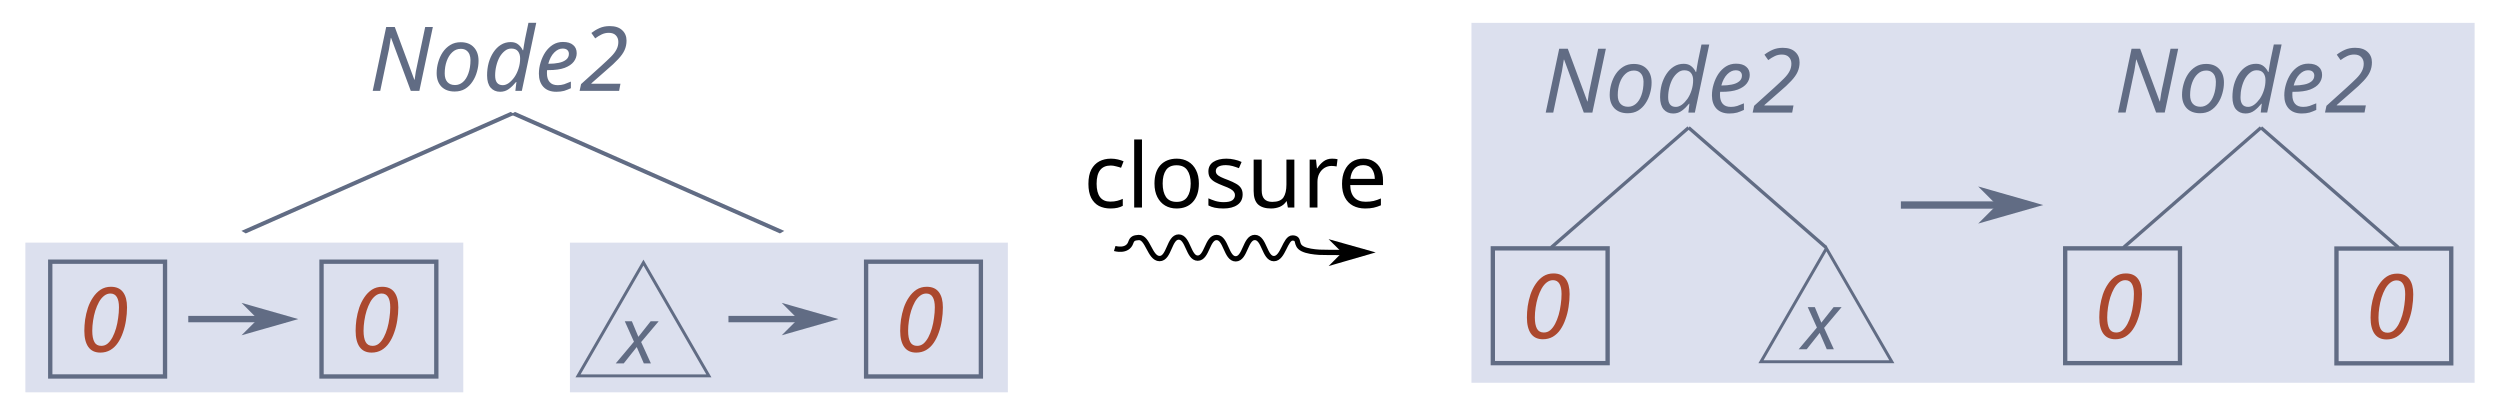
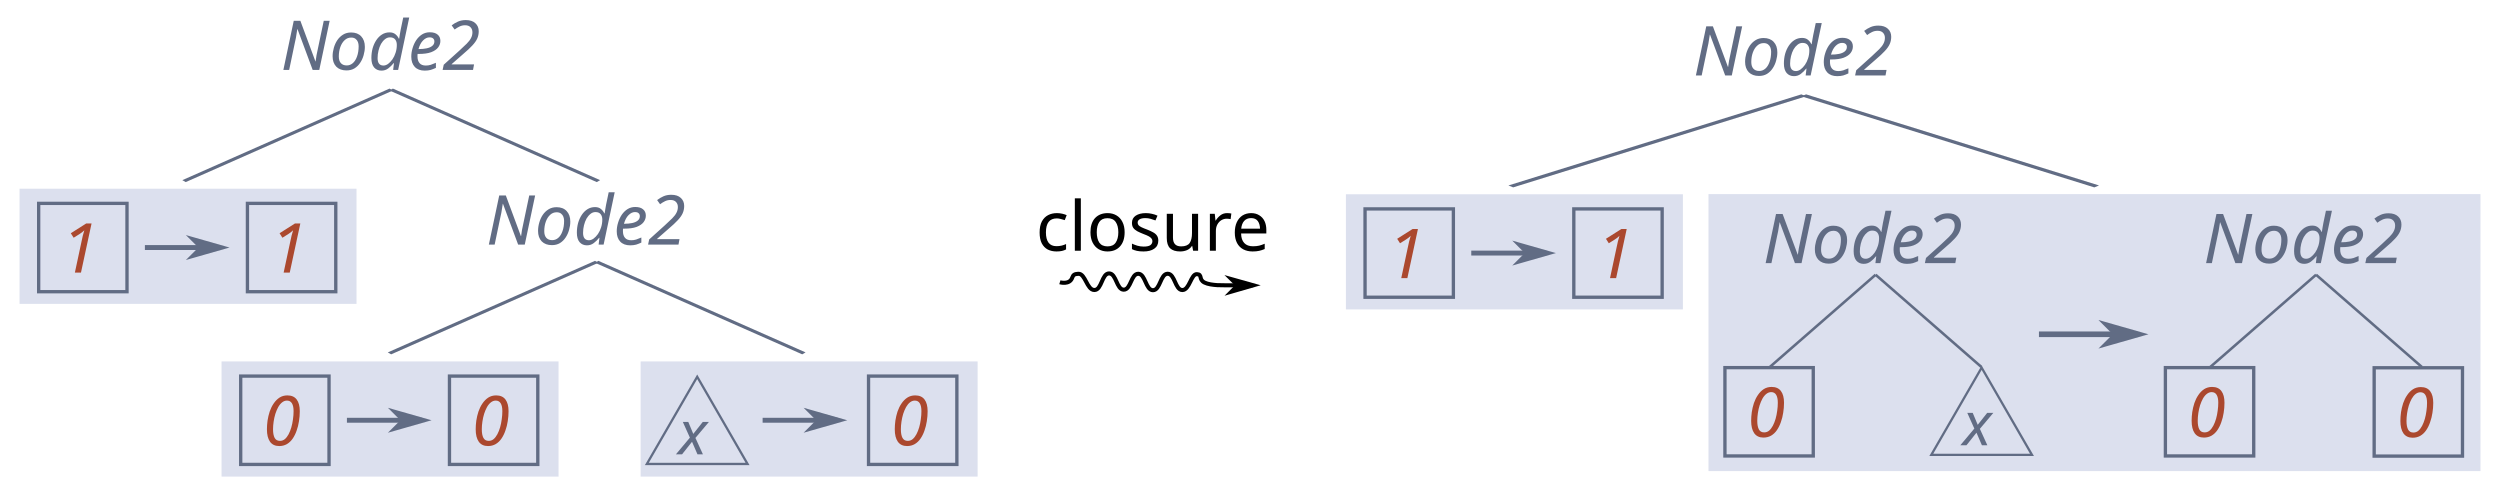
- <svg xmlns="http://www.w3.org/2000/svg" width="295.519mm" height="49.373mm" viewBox="0 0 295.519 49.373" version="1.1" id="svg8">
+ <svg xmlns="http://www.w3.org/2000/svg" width="384.015mm" height="76.209mm" viewBox="0 0 384.015 76.209" version="1.1" id="svg8">
  <defs id="defs2">
    <marker orient="auto" refY="0" refX="0" id="marker3696" style="overflow:visible">
      <path id="path3694" d="M 0,0 5,-5 -12.5,0 5,5 Z" style="fill:#000000;fill-opacity:1;fill-rule:evenodd;stroke:#000000;stroke-width:1pt;stroke-opacity:1" transform="matrix(-0.4,0,0,-0.4,-4,0)" />
    </marker>
    <marker style="overflow:visible" id="marker3440" refX="0" refY="0" orient="auto">
      <path transform="matrix(-0.4,0,0,-0.4,-4,0)" style="fill:#000000;fill-opacity:1;fill-rule:evenodd;stroke:#000000;stroke-width:1pt;stroke-opacity:1" d="M 0,0 5,-5 -12.5,0 5,5 Z" id="path3438" />
    </marker>
    <marker style="overflow:visible" id="marker1945" refX="0" refY="0" orient="auto">
      <path transform="matrix(-0.4,0,0,-0.4,-4,0)" style="fill:#000000;fill-opacity:1;fill-rule:evenodd;stroke:#000000;stroke-width:1pt;stroke-opacity:1" d="M 0,0 5,-5 -12.5,0 5,5 Z" id="path1943" />
    </marker>
    <marker orient="auto" refY="0" refX="0" id="Arrow2Lstart" style="overflow:visible">
      <path id="path951" style="fill:#616c84;fill-opacity:1;fill-rule:evenodd;stroke:#616c84;stroke-width:0.625;stroke-linejoin:round;stroke-opacity:1" d="M 8.719,4.034 -2.207,0.016 8.719,-4.002 c -1.745,2.372 -1.735,5.617 -6e-7,8.035 z" transform="matrix(1.1,0,0,1.1,1.1,0)" />
    </marker>
    <marker style="overflow:visible" id="Arrow1Mend-7" refX="0" refY="0" orient="auto">
      <path transform="matrix(-0.4,0,0,-0.4,-4,0)" style="fill:#616c84;fill-opacity:1;fill-rule:evenodd;stroke:#616c84;stroke-width:1pt;stroke-opacity:1" d="M 0,0 5,-5 -12.5,0 5,5 Z" id="path942-5" />
    </marker>
    <marker style="overflow:visible" id="Arrow2Lstart-3" refX="0" refY="0" orient="auto">
      <path transform="matrix(1.1,0,0,1.1,1.1,0)" d="M 8.719,4.034 -2.207,0.016 8.719,-4.002 c -1.745,2.372 -1.735,5.617 -6e-7,8.035 z" style="fill:#616c84;fill-opacity:1;fill-rule:evenodd;stroke:#616c84;stroke-width:0.625;stroke-linejoin:round;stroke-opacity:1" id="path951-5" />
    </marker>
    <marker orient="auto" refY="0" refX="0" id="marker1945-5" style="overflow:visible">
      <path id="path1943-0" d="M 0,0 5,-5 -12.5,0 5,5 Z" style="fill:#616c84;fill-opacity:1;fill-rule:evenodd;stroke:#616c84;stroke-width:1pt;stroke-opacity:1" transform="matrix(-0.4,0,0,-0.4,-4,0)" />
    </marker>
    <marker style="overflow:visible" id="Arrow1Mend-3" refX="0" refY="0" orient="auto">
      <path transform="matrix(-0.4,0,0,-0.4,-4,0)" style="fill:#616c84;fill-opacity:1;fill-rule:evenodd;stroke:#616c84;stroke-width:1pt;stroke-opacity:1" d="M 0,0 5,-5 -12.5,0 5,5 Z" id="path942-6" />
    </marker>
    <marker style="overflow:visible" id="Arrow2Lstart-1" refX="0" refY="0" orient="auto">
      <path transform="matrix(1.1,0,0,1.1,1.1,0)" d="M 8.719,4.034 -2.207,0.016 8.719,-4.002 c -1.745,2.372 -1.735,5.617 -6e-7,8.035 z" style="fill:#616c84;fill-opacity:1;fill-rule:evenodd;stroke:#616c84;stroke-width:0.625;stroke-linejoin:round;stroke-opacity:1" id="path951-0" />
    </marker>
  </defs>
-   <g id="layer1" transform="translate(145.9892,-216.1446)">
+   <g id="layer1" transform="translate(177.0222,-189.3083)">
    <g id="g852" transform="translate(-109.3132,16.83798)">
      <rect y="9.161" x="44.22" height="17.967" width="99.738" id="rect834" style="fill:#002184;fill-opacity:1;stroke:none;stroke-width:0.235;stroke-miterlimit:4;stroke-dasharray:0.235, 0.235;stroke-dashoffset:0;stroke-opacity:1" />
      <rect style="fill:#ab482e;fill-opacity:1;stroke:none;stroke-width:0.241;stroke-miterlimit:4;stroke-dasharray:0.241, 0.241;stroke-dashoffset:0;stroke-opacity:1" id="rect845" width="105.077" height="17.961" x="43.845" y="36.574" />
      <rect y="63.411" x="42.711" height="17.961" width="105.077" id="rect847" style="fill:#616c84;fill-opacity:1;stroke:none;stroke-width:0.241;stroke-miterlimit:4;stroke-dasharray:0.241, 0.241;stroke-dashoffset:0;stroke-opacity:1" />
    </g>
    <text id="text860" y="135.302" x="-59.334" style="font-style:italic;font-variant:normal;font-weight:normal;font-stretch:normal;font-size:10.583px;line-height:1.25;font-family:sans-serif;-inkscape-font-specification:'sans-serif Italic';letter-spacing:0px;word-spacing:0px;fill:#616c84;fill-opacity:1;stroke:none;stroke-width:0.265" xml:space="preserve">
      <tspan style="font-style:italic;font-variant:normal;font-weight:normal;font-stretch:normal;font-family:sans-serif;-inkscape-font-specification:'sans-serif Italic';fill:#616c84;fill-opacity:1;stroke-width:0.265" y="135.302" x="-59.334" id="tspan858">Node3</tspan>
    </text>
    <g id="g871" transform="translate(-121.3404,21.9161)">
      <rect y="122.371" x="61.904" height="13.568" width="13.568" id="rect862" style="fill:none;fill-opacity:1;stroke:#616c84;stroke-width:0.513;stroke-miterlimit:4;stroke-dasharray:none;stroke-dashoffset:0;stroke-opacity:1" />
      <text id="text866" y="133.007" x="65.324" style="font-style:italic;font-variant:normal;font-weight:normal;font-stretch:normal;font-size:10.583px;line-height:1.25;font-family:sans-serif;-inkscape-font-specification:'sans-serif Italic';letter-spacing:0px;word-spacing:0px;fill:#ab482e;fill-opacity:1;stroke:none;stroke-width:0.265" xml:space="preserve">
        <tspan style="font-style:italic;font-variant:normal;font-weight:normal;font-stretch:normal;font-family:sans-serif;-inkscape-font-specification:'sans-serif Italic';fill:#ab482e;fill-opacity:1;stroke-width:0.265" y="133.007" x="65.324" id="tspan864">0</tspan>
      </text>
    </g>
    <g transform="translate(-102.3642,21.9161)" id="g879">
      <rect style="fill:none;fill-opacity:1;stroke:#616c84;stroke-width:0.513;stroke-miterlimit:4;stroke-dasharray:none;stroke-dashoffset:0;stroke-opacity:1" id="rect873" width="13.568" height="13.568" x="61.904" y="122.371" />
      <text xml:space="preserve" style="font-style:italic;font-variant:normal;font-weight:normal;font-stretch:normal;font-size:10.583px;line-height:1.25;font-family:sans-serif;-inkscape-font-specification:'sans-serif Italic';letter-spacing:0px;word-spacing:0px;fill:#ab482e;fill-opacity:1;stroke:none;stroke-width:0.265" x="65.324" y="133.007" id="text877">
        <tspan id="tspan875" x="65.324" y="133.007" style="font-style:italic;font-variant:normal;font-weight:normal;font-stretch:normal;font-family:sans-serif;-inkscape-font-specification:'sans-serif Italic';fill:#ab482e;fill-opacity:1;stroke-width:0.265">1</tspan>
      </text>
    </g>
    <g id="g887" transform="translate(-62.33672,21.9161)">
      <rect y="122.371" x="61.904" height="13.568" width="13.568" id="rect881" style="fill:none;fill-opacity:1;stroke:#616c84;stroke-width:0.513;stroke-miterlimit:4;stroke-dasharray:none;stroke-dashoffset:0;stroke-opacity:1" />
      <text id="text885" y="133.007" x="65.324" style="font-style:italic;font-variant:normal;font-weight:normal;font-stretch:normal;font-size:10.583px;line-height:1.25;font-family:sans-serif;-inkscape-font-specification:'sans-serif Italic';letter-spacing:0px;word-spacing:0px;fill:#ab482e;fill-opacity:1;stroke:none;stroke-width:0.265" xml:space="preserve">
        <tspan style="font-style:italic;font-variant:normal;font-weight:normal;font-stretch:normal;font-family:sans-serif;-inkscape-font-specification:'sans-serif Italic';fill:#ab482e;fill-opacity:1;stroke-width:0.265" y="133.007" x="65.324" id="tspan883">3</tspan>
      </text>
    </g>
    <g transform="translate(-82.31902,21.9161)" id="g895">
      <rect style="fill:none;fill-opacity:1;stroke:#616c84;stroke-width:0.513;stroke-miterlimit:4;stroke-dasharray:none;stroke-dashoffset:0;stroke-opacity:1" id="rect889" width="13.568" height="13.568" x="61.904" y="122.371" />
      <text xml:space="preserve" style="font-style:italic;font-variant:normal;font-weight:normal;font-stretch:normal;font-size:10.583px;line-height:1.25;font-family:sans-serif;-inkscape-font-specification:'sans-serif Italic';letter-spacing:0px;word-spacing:0px;fill:#ab482e;fill-opacity:1;stroke:none;stroke-width:0.265" x="65.324" y="133.007" id="text893">
        <tspan id="tspan891" x="65.324" y="133.007" style="font-style:italic;font-variant:normal;font-weight:normal;font-stretch:normal;font-family:sans-serif;-inkscape-font-specification:'sans-serif Italic';fill:#ab482e;fill-opacity:1;stroke-width:0.265">2</tspan>
      </text>
    </g>
    <rect y="104.309" x="-7.897" height="17.967" width="99.738" id="rect897" style="fill:#002184;fill-opacity:0.217;stroke:none;stroke-width:0.235;stroke-miterlimit:4;stroke-dasharray:0.235, 0.235;stroke-dashoffset:0;stroke-opacity:1" />
  </g>
-   <g id="layer2" transform="translate(171.4593,0.07893969)">
-     <g id="g3088" transform="translate(4.0372213e-6,-0.5630177)">
-       <rect y="219.408" x="27.949" height="42.547" width="118.581" id="rect1736-2" style="fill:#002184;fill-opacity:0.138;stroke:none;stroke-width:0.394;stroke-miterlimit:4;stroke-dasharray:0.394, 0.394;stroke-dashoffset:0;stroke-opacity:1" transform="translate(-25.47003,-216.2235)" />
-       <path id="path931-8" d="M 78.709,240.943 H 93.828" style="fill:none;stroke:#616c84;stroke-width:0.865;stroke-linecap:butt;stroke-linejoin:miter;stroke-miterlimit:4;stroke-dasharray:none;stroke-opacity:1;marker-end:url(#Arrow1Mend-7)" transform="translate(-25.47003,-216.2235)" />
-       <g id="g2576">
-         <text transform="translate(-25.47003,-216.2235)" xml:space="preserve" style="font-style:italic;font-variant:normal;font-weight:normal;font-stretch:normal;font-size:10.583px;line-height:1.25;font-family:sans-serif;-inkscape-font-specification:'sans-serif Italic';letter-spacing:0px;word-spacing:0px;fill:#616c84;fill-opacity:1;stroke:none;stroke-width:0.265" x="36.304" y="230.016" id="text856-9">
-           <tspan id="tspan854-7" x="36.304" y="230.016" style="font-style:italic;font-variant:normal;font-weight:normal;font-stretch:normal;font-family:sans-serif;-inkscape-font-specification:'sans-serif Italic';fill:#616c84;fill-opacity:1;stroke-width:0.265">Node2</tspan>
-         </text>
-         <g id="g2560">
-           <g transform="matrix(0.8781496,0,0,0.8781496,-13.95229,-198.7275)" id="g1937">
-             <path style="fill:none;fill-opacity:0.138;stroke:#616c84;stroke-width:0.4;stroke-miterlimit:4;stroke-dasharray:none;stroke-dashoffset:0;stroke-opacity:1" id="path1928" d="m 75.296,275.547 -8.807,0 -8.807,0 4.404,-7.627 4.404,-7.627 4.404,7.627 z" />
-             <text xml:space="preserve" style="font-style:italic;font-variant:normal;font-weight:normal;font-stretch:normal;font-size:10.583px;line-height:1.25;font-family:sans-serif;-inkscape-font-specification:'sans-serif Italic';letter-spacing:0px;word-spacing:0px;fill:#616c84;fill-opacity:1;stroke:none;stroke-width:0.265" x="63.148" y="273.87" id="text1932">
-               <tspan id="tspan1930" x="63.148" y="273.87" style="font-style:italic;font-variant:normal;font-weight:normal;font-stretch:normal;font-family:sans-serif;-inkscape-font-specification:'sans-serif Italic';fill:#616c84;fill-opacity:1;stroke-width:0.265">x</tspan>
-             </text>
-           </g>
-           <g id="g1247-3" transform="translate(-56.89984,-92.53023)">
-             <rect y="122.371" x="61.904" height="13.568" width="13.568" id="rect1241-6" style="fill:none;fill-opacity:1;stroke:#616c84;stroke-width:0.513;stroke-miterlimit:4;stroke-dasharray:none;stroke-dashoffset:0;stroke-opacity:1" />
-             <text id="text1245-1" y="133.007" x="65.324" style="font-style:italic;font-variant:normal;font-weight:normal;font-stretch:normal;font-size:10.583px;line-height:1.25;font-family:sans-serif;-inkscape-font-specification:'sans-serif Italic';letter-spacing:0px;word-spacing:0px;fill:#ab482e;fill-opacity:1;stroke:none;stroke-width:0.265" xml:space="preserve">
-               <tspan style="font-style:italic;font-variant:normal;font-weight:normal;font-stretch:normal;font-family:sans-serif;-inkscape-font-specification:'sans-serif Italic';fill:#ab482e;fill-opacity:1;stroke-width:0.265" y="133.007" x="65.324" id="tspan1243-2">0</tspan>
-             </text>
-           </g>
-           <g id="g2547">
-             <path transform="translate(-25.47003,-216.2235)" style="fill:none;stroke:#616c84;stroke-width:0.4;stroke-linecap:butt;stroke-linejoin:miter;stroke-miterlimit:4;stroke-dasharray:none;stroke-opacity:1" d="M 53.618,231.797 37.365,245.971" id="path1273-4" />
-             <path transform="translate(-25.47003,-216.2235)" id="path1275-7" d="m 53.618,231.797 16.253,14.174" style="fill:none;stroke:#616c84;stroke-width:0.4;stroke-linecap:butt;stroke-linejoin:miter;stroke-miterlimit:4;stroke-dasharray:none;stroke-opacity:1" />
-           </g>
-         </g>
-       </g>
-       <g transform="translate(19.07607,-163.1201)" id="g1336">
-         <text id="text1312" y="176.912" x="59.415" style="font-style:italic;font-variant:normal;font-weight:normal;font-stretch:normal;font-size:10.583px;line-height:1.25;font-family:sans-serif;-inkscape-font-specification:'sans-serif Italic';letter-spacing:0px;word-spacing:0px;fill:#616c84;fill-opacity:1;stroke:none;stroke-width:0.265" xml:space="preserve">
-           <tspan style="font-style:italic;font-variant:normal;font-weight:normal;font-stretch:normal;font-family:sans-serif;-inkscape-font-specification:'sans-serif Italic';fill:#616c84;fill-opacity:1;stroke-width:0.265" y="176.912" x="59.415" id="tspan1310">Node2</tspan>
-         </text>
-         <g id="g1334">
-           <g transform="translate(-8.318176,70.58984)" id="g1320">
-             <rect style="fill:none;fill-opacity:1;stroke:#616c84;stroke-width:0.513;stroke-miterlimit:4;stroke-dasharray:none;stroke-dashoffset:0;stroke-opacity:1" id="rect1314" width="13.568" height="13.568" x="61.904" y="122.371" />
-             <text xml:space="preserve" style="font-style:italic;font-variant:normal;font-weight:normal;font-stretch:normal;font-size:10.583px;line-height:1.25;font-family:sans-serif;-inkscape-font-specification:'sans-serif Italic';letter-spacing:0px;word-spacing:0px;fill:#ab482e;fill-opacity:1;stroke:none;stroke-width:0.265" x="65.324" y="133.007" id="text1318">
-               <tspan id="tspan1316" x="65.324" y="133.007" style="font-style:italic;font-variant:normal;font-weight:normal;font-stretch:normal;font-family:sans-serif;-inkscape-font-specification:'sans-serif Italic';fill:#ab482e;fill-opacity:1;stroke-width:0.265">0</tspan>
-             </text>
-           </g>
-           <g id="g1328" transform="translate(23.74956,70.61276)">
-             <rect y="122.371" x="61.904" height="13.568" width="13.568" id="rect1322" style="fill:none;fill-opacity:1;stroke:#616c84;stroke-width:0.513;stroke-miterlimit:4;stroke-dasharray:none;stroke-dashoffset:0;stroke-opacity:1" />
-             <text id="text1326" y="133.007" x="65.324" style="font-style:italic;font-variant:normal;font-weight:normal;font-stretch:normal;font-size:10.583px;line-height:1.25;font-family:sans-serif;-inkscape-font-specification:'sans-serif Italic';letter-spacing:0px;word-spacing:0px;fill:#ab482e;fill-opacity:1;stroke:none;stroke-width:0.265" xml:space="preserve">
-               <tspan style="font-style:italic;font-variant:normal;font-weight:normal;font-stretch:normal;font-family:sans-serif;-inkscape-font-specification:'sans-serif Italic';fill:#ab482e;fill-opacity:1;stroke-width:0.265" y="133.007" x="65.324" id="tspan1324">0</tspan>
-             </text>
-           </g>
-           <path style="fill:none;stroke:#616c84;stroke-width:0.4;stroke-linecap:butt;stroke-linejoin:miter;stroke-miterlimit:4;stroke-dasharray:none;stroke-opacity:1" d="M 76.729,178.693 60.476,192.868" id="path1330" />
-           <path id="path1332" d="m 76.729,178.693 16.253,14.174" style="fill:none;stroke:#616c84;stroke-width:0.4;stroke-linecap:butt;stroke-linejoin:miter;stroke-miterlimit:4;stroke-dasharray:none;stroke-opacity:1" />
-         </g>
-       </g>
-     </g>
-     <g id="g3012" transform="translate(-251.0549,-78.40135)">
-       <g transform="translate(31.94939,-81.55066)" id="g1867">
-         <rect style="fill:#002184;fill-opacity:0.138;stroke:none;stroke-width:0.168;stroke-miterlimit:4;stroke-dasharray:0.168, 0.168;stroke-dashoffset:0;stroke-opacity:1" id="rect1736-7" width="51.764" height="17.691" x="50.646" y="188.555" />
-         <g id="g1854">
-           <path id="path931-86" d="M 69.902,197.591 H 81.418" style="fill:none;stroke:#616c84;stroke-width:0.755;stroke-linecap:butt;stroke-linejoin:miter;stroke-miterlimit:4;stroke-dasharray:none;stroke-opacity:1;marker-end:url(#Arrow1Mend-3)" />
-           <g id="g1247-8" transform="translate(-8.318176,68.43616)">
-             <rect y="122.371" x="61.904" height="13.568" width="13.568" id="rect1241-8" style="fill:none;fill-opacity:1;stroke:#616c84;stroke-width:0.513;stroke-miterlimit:4;stroke-dasharray:none;stroke-dashoffset:0;stroke-opacity:1" />
-             <text id="text1245-4" y="133.007" x="65.324" style="font-style:italic;font-variant:normal;font-weight:normal;font-stretch:normal;font-size:10.583px;line-height:1.25;font-family:sans-serif;-inkscape-font-specification:'sans-serif Italic';letter-spacing:0px;word-spacing:0px;fill:#ab482e;fill-opacity:1;stroke:none;stroke-width:0.265" xml:space="preserve">
-               <tspan style="font-style:italic;font-variant:normal;font-weight:normal;font-stretch:normal;font-family:sans-serif;-inkscape-font-specification:'sans-serif Italic';fill:#ab482e;fill-opacity:1;stroke-width:0.265" y="133.007" x="65.324" id="tspan1243-3">0</tspan>
-             </text>
-           </g>
-           <g transform="translate(23.74956,68.43616)" id="g1255-1">
-             <rect style="fill:none;fill-opacity:1;stroke:#616c84;stroke-width:0.513;stroke-miterlimit:4;stroke-dasharray:none;stroke-dashoffset:0;stroke-opacity:1" id="rect1249-4" width="13.568" height="13.568" x="61.904" y="122.371" />
-             <text xml:space="preserve" style="font-style:italic;font-variant:normal;font-weight:normal;font-stretch:normal;font-size:10.583px;line-height:1.25;font-family:sans-serif;-inkscape-font-specification:'sans-serif Italic';letter-spacing:0px;word-spacing:0px;fill:#ab482e;fill-opacity:1;stroke:none;stroke-width:0.265" x="65.324" y="133.007" id="text1253-9">
-               <tspan id="tspan1251-2" x="65.324" y="133.007" style="font-style:italic;font-variant:normal;font-weight:normal;font-stretch:normal;font-family:sans-serif;-inkscape-font-specification:'sans-serif Italic';fill:#ab482e;fill-opacity:1;stroke-width:0.265">0</tspan>
-             </text>
-           </g>
-         </g>
-       </g>
-       <text id="text856-0" y="89.063" x="123.229" style="font-style:italic;font-variant:normal;font-weight:normal;font-stretch:normal;font-size:10.583px;line-height:1.25;font-family:sans-serif;-inkscape-font-specification:'sans-serif Italic';letter-spacing:0px;word-spacing:0px;fill:#616c84;fill-opacity:1;stroke:none;stroke-width:0.265" xml:space="preserve">
-         <tspan style="font-style:italic;font-variant:normal;font-weight:normal;font-stretch:normal;font-family:sans-serif;-inkscape-font-specification:'sans-serif Italic';fill:#616c84;fill-opacity:1;stroke-width:0.265" y="89.063" x="123.229" id="tspan854-6">Node2</tspan>
-       </text>
-       <g transform="matrix(1.958347,0,0,0.9923882,-10.04461,-83.90499)" id="g966">
-         <path style="fill:none;stroke:#616c84;stroke-width:0.4;stroke-linecap:butt;stroke-linejoin:miter;stroke-miterlimit:4;stroke-dasharray:none;stroke-opacity:1" d="M 76.729,176.952 60.476,191.126" id="path1273-8" />
-         <path id="path1275-9" d="m 76.729,176.952 16.253,14.174" style="fill:none;stroke:#616c84;stroke-width:0.4;stroke-linecap:butt;stroke-linejoin:miter;stroke-miterlimit:4;stroke-dasharray:none;stroke-opacity:1" />
-       </g>
-       <g transform="translate(38.32396,-139.5481)" id="g1999">
-         <rect y="246.553" x="108.644" height="17.691" width="51.764" id="rect1874-2" style="fill:#002184;fill-opacity:0.138;stroke:none;stroke-width:0.168;stroke-miterlimit:4;stroke-dasharray:0.168, 0.168;stroke-dashoffset:0;stroke-opacity:1" />
-         <g id="g1986">
-           <path style="fill:none;stroke:#616c84;stroke-width:0.755;stroke-linecap:butt;stroke-linejoin:miter;stroke-miterlimit:4;stroke-dasharray:none;stroke-opacity:1;marker-end:url(#marker1945-5)" d="m 127.381,255.588 h 11.516" id="path1876-6" />
-           <g id="g1892-6" transform="translate(81.74704,126.4337)">
-             <rect y="122.371" x="61.904" height="13.568" width="13.568" id="rect1886-4" style="fill:none;fill-opacity:1;stroke:#616c84;stroke-width:0.513;stroke-miterlimit:4;stroke-dasharray:none;stroke-dashoffset:0;stroke-opacity:1" />
-             <text id="text1890-9" y="133.007" x="65.324" style="font-style:italic;font-variant:normal;font-weight:normal;font-stretch:normal;font-size:10.583px;line-height:1.25;font-family:sans-serif;-inkscape-font-specification:'sans-serif Italic';letter-spacing:0px;word-spacing:0px;fill:#ab482e;fill-opacity:1;stroke:none;stroke-width:0.265" xml:space="preserve">
-               <tspan style="font-style:italic;font-variant:normal;font-weight:normal;font-stretch:normal;font-family:sans-serif;-inkscape-font-specification:'sans-serif Italic';fill:#ab482e;fill-opacity:1;stroke-width:0.265" y="133.007" x="65.324" id="tspan1888-5">0</tspan>
-             </text>
-           </g>
-           <g transform="matrix(0.8781496,0,0,0.8781496,58.94452,20.33089)" id="g1937-0">
-             <path style="fill:none;fill-opacity:0.138;stroke:#616c84;stroke-width:0.4;stroke-miterlimit:4;stroke-dasharray:none;stroke-dashoffset:0;stroke-opacity:1" id="path1928-4" d="m 75.296,275.547 -8.807,0 -8.807,0 4.404,-7.627 4.404,-7.627 4.404,7.627 z" />
-             <text xml:space="preserve" style="font-style:italic;font-variant:normal;font-weight:normal;font-stretch:normal;font-size:10.583px;line-height:1.25;font-family:sans-serif;-inkscape-font-specification:'sans-serif Italic';letter-spacing:0px;word-spacing:0px;fill:#616c84;fill-opacity:1;stroke:none;stroke-width:0.265" x="63.148" y="273.87" id="text1932-8">
-               <tspan id="tspan1930-7" x="63.148" y="273.87" style="font-style:italic;font-variant:normal;font-weight:normal;font-stretch:normal;font-family:sans-serif;-inkscape-font-specification:'sans-serif Italic';fill:#616c84;fill-opacity:1;stroke-width:0.265">x</tspan>
-             </text>
-           </g>
-         </g>
-       </g>
-     </g>
-     <g id="g5031" transform="translate(2.961377,2.905974)">
+   <g id="layer2" transform="translate(202.4923,26.91525)">
+     <g id="g5031" transform="translate(2.961377,-9.949161)">
      <path id="path3238" d="m -42.652,26.39 c 0,0 1.509,0.455 1.906,-0.722 0.149,-0.441 0.385,-0.546 0.93,-0.577 1.09,-0.061 1.3,2.48 2.46,2.49 1.16,0.01 1.132,-2.543 2.263,-2.547 1.131,-0.004 1.135,2.492 2.25,2.496 1.115,0.004 1.116,-2.448 2.235,-2.441 1.119,0.006 1.125,2.524 2.257,2.523 1.133,-2.62e-4 1.129,-2.525 2.258,-2.527 1.129,-0.002 1.135,2.496 2.251,2.501 1.116,0.005 1.325,-2.484 2.235,-2.44 0.91,0.044 0.21,0.809 1.19,1.297 0.49,0.244 1.277,0.348 1.941,0.39 0.664,0.042 5.439,0.024 5.439,0.024" style="fill:none;stroke:#000000;stroke-width:0.626;stroke-linecap:butt;stroke-linejoin:miter;stroke-miterlimit:4;stroke-dasharray:none;stroke-opacity:1;marker-end:url(#marker3696)" />
      <text id="text5026" y="21.552" x="-46.341" style="font-style:normal;font-weight:normal;font-size:10.583px;line-height:1.25;font-family:sans-serif;letter-spacing:0px;word-spacing:0px;fill:#000000;fill-opacity:1;stroke:none;stroke-width:0.265" xml:space="preserve">
        <tspan style="stroke-width:0.265" y="21.552" x="-46.341" id="tspan5024">closure</tspan>
      </text>
    </g>
+     <g id="g1317">
+       <g id="g1267">
+         <g id="g1867" transform="translate(-219.1055,-159.952)">
+           <rect y="188.555" x="50.646" height="17.691" width="51.764" id="rect1736-7" style="fill:#002184;fill-opacity:0.138;stroke:none;stroke-width:0.168;stroke-miterlimit:4;stroke-dasharray:0.168, 0.168;stroke-dashoffset:0;stroke-opacity:1" />
+           <g id="g1854">
+             <path style="fill:none;stroke:#616c84;stroke-width:0.755;stroke-linecap:butt;stroke-linejoin:miter;stroke-miterlimit:4;stroke-dasharray:none;stroke-opacity:1;marker-end:url(#Arrow1Mend-3)" d="M 69.902,197.591 H 81.418" id="path931-86" />
+             <g transform="translate(-8.318176,68.43616)" id="g1247-8">
+               <rect style="fill:none;fill-opacity:1;stroke:#616c84;stroke-width:0.513;stroke-miterlimit:4;stroke-dasharray:none;stroke-dashoffset:0;stroke-opacity:1" id="rect1241-8" width="13.568" height="13.568" x="61.904" y="122.371" />
+               <text xml:space="preserve" style="font-style:italic;font-variant:normal;font-weight:normal;font-stretch:normal;font-size:10.583px;line-height:1.25;font-family:sans-serif;-inkscape-font-specification:'sans-serif Italic';letter-spacing:0px;word-spacing:0px;fill:#ab482e;fill-opacity:1;stroke:none;stroke-width:0.265" x="65.324" y="133.007" id="text1245-4">
+                 <tspan id="tspan1243-3" x="65.324" y="133.007" style="font-style:italic;font-variant:normal;font-weight:normal;font-stretch:normal;font-family:sans-serif;-inkscape-font-specification:'sans-serif Italic';fill:#ab482e;fill-opacity:1;stroke-width:0.265">0</tspan>
+               </text>
+             </g>
+             <g id="g1255-1" transform="translate(23.74956,68.43616)">
+               <rect y="122.371" x="61.904" height="13.568" width="13.568" id="rect1249-4" style="fill:none;fill-opacity:1;stroke:#616c84;stroke-width:0.513;stroke-miterlimit:4;stroke-dasharray:none;stroke-dashoffset:0;stroke-opacity:1" />
+               <text id="text1253-9" y="133.007" x="65.324" style="font-style:italic;font-variant:normal;font-weight:normal;font-stretch:normal;font-size:10.583px;line-height:1.25;font-family:sans-serif;-inkscape-font-specification:'sans-serif Italic';letter-spacing:0px;word-spacing:0px;fill:#ab482e;fill-opacity:1;stroke:none;stroke-width:0.265" xml:space="preserve">
+                 <tspan style="font-style:italic;font-variant:normal;font-weight:normal;font-stretch:normal;font-family:sans-serif;-inkscape-font-specification:'sans-serif Italic';fill:#ab482e;fill-opacity:1;stroke-width:0.265" y="133.007" x="65.324" id="tspan1251-2">0</tspan>
+               </text>
+             </g>
+           </g>
+         </g>
+         <text xml:space="preserve" style="font-style:italic;font-variant:normal;font-weight:normal;font-stretch:normal;font-size:10.583px;line-height:1.25;font-family:sans-serif;-inkscape-font-specification:'sans-serif Italic';letter-spacing:0px;word-spacing:0px;fill:#616c84;fill-opacity:1;stroke:none;stroke-width:0.265" x="-127.826" y="10.662" id="text856-0">
+           <tspan id="tspan854-6" x="-127.826" y="10.662" style="font-style:italic;font-variant:normal;font-weight:normal;font-stretch:normal;font-family:sans-serif;-inkscape-font-specification:'sans-serif Italic';fill:#616c84;fill-opacity:1;stroke-width:0.265">Node2</tspan>
+         </text>
+         <g id="g966" transform="matrix(1.958347,0,0,0.9923882,-261.0995,-162.3063)">
+           <path id="path1273-8" d="M 76.729,176.952 60.476,191.126" style="fill:none;stroke:#616c84;stroke-width:0.4;stroke-linecap:butt;stroke-linejoin:miter;stroke-miterlimit:4;stroke-dasharray:none;stroke-opacity:1" />
+           <path style="fill:none;stroke:#616c84;stroke-width:0.4;stroke-linecap:butt;stroke-linejoin:miter;stroke-miterlimit:4;stroke-dasharray:none;stroke-opacity:1" d="m 76.729,176.952 16.253,14.174" id="path1275-9" />
+         </g>
+         <g id="g1999" transform="translate(-212.7309,-217.9495)">
+           <rect style="fill:#002184;fill-opacity:0.138;stroke:none;stroke-width:0.168;stroke-miterlimit:4;stroke-dasharray:0.168, 0.168;stroke-dashoffset:0;stroke-opacity:1" id="rect1874-2" width="51.764" height="17.691" x="108.644" y="246.553" />
+           <g id="g1986">
+             <path id="path1876-6" d="m 127.381,255.588 h 11.516" style="fill:none;stroke:#616c84;stroke-width:0.755;stroke-linecap:butt;stroke-linejoin:miter;stroke-miterlimit:4;stroke-dasharray:none;stroke-opacity:1;marker-end:url(#marker1945-5)" />
+             <g transform="translate(81.74704,126.4337)" id="g1892-6">
+               <rect style="fill:none;fill-opacity:1;stroke:#616c84;stroke-width:0.513;stroke-miterlimit:4;stroke-dasharray:none;stroke-dashoffset:0;stroke-opacity:1" id="rect1886-4" width="13.568" height="13.568" x="61.904" y="122.371" />
+               <text xml:space="preserve" style="font-style:italic;font-variant:normal;font-weight:normal;font-stretch:normal;font-size:10.583px;line-height:1.25;font-family:sans-serif;-inkscape-font-specification:'sans-serif Italic';letter-spacing:0px;word-spacing:0px;fill:#ab482e;fill-opacity:1;stroke:none;stroke-width:0.265" x="65.324" y="133.007" id="text1890-9">
+                 <tspan id="tspan1888-5" x="65.324" y="133.007" style="font-style:italic;font-variant:normal;font-weight:normal;font-stretch:normal;font-family:sans-serif;-inkscape-font-specification:'sans-serif Italic';fill:#ab482e;fill-opacity:1;stroke-width:0.265">0</tspan>
+               </text>
+             </g>
+             <g id="g1937-0" transform="matrix(0.8781496,0,0,0.8781496,58.94452,20.33089)">
+               <path d="m 75.296,275.547 -8.807,0 -8.807,0 4.404,-7.627 4.404,-7.627 4.404,7.627 z" id="path1928-4" style="fill:none;fill-opacity:0.138;stroke:#616c84;stroke-width:0.4;stroke-miterlimit:4;stroke-dasharray:none;stroke-dashoffset:0;stroke-opacity:1" />
+               <text id="text1932-8" y="273.87" x="63.148" style="font-style:italic;font-variant:normal;font-weight:normal;font-stretch:normal;font-size:10.583px;line-height:1.25;font-family:sans-serif;-inkscape-font-specification:'sans-serif Italic';letter-spacing:0px;word-spacing:0px;fill:#616c84;fill-opacity:1;stroke:none;stroke-width:0.265" xml:space="preserve">
+                 <tspan style="font-style:italic;font-variant:normal;font-weight:normal;font-stretch:normal;font-family:sans-serif;-inkscape-font-specification:'sans-serif Italic';fill:#616c84;fill-opacity:1;stroke-width:0.265" y="273.87" x="63.148" id="tspan1930-7">x</tspan>
+               </text>
+             </g>
+           </g>
+         </g>
+       </g>
+       <g transform="translate(29.29315,-4.535714)" id="g1110">
+         <text id="text1061" y="-11.639" x="-188.68" style="font-style:italic;font-variant:normal;font-weight:normal;font-stretch:normal;font-size:10.583px;line-height:1.25;font-family:sans-serif;-inkscape-font-specification:'sans-serif Italic';letter-spacing:0px;word-spacing:0px;fill:#616c84;fill-opacity:1;stroke:none;stroke-width:0.265" xml:space="preserve">
+           <tspan style="font-style:italic;font-variant:normal;font-weight:normal;font-stretch:normal;font-family:sans-serif;-inkscape-font-specification:'sans-serif Italic';fill:#616c84;fill-opacity:1;stroke-width:0.265" y="-11.639" x="-188.68" id="tspan1059">Node2</tspan>
+         </text>
+         <g transform="translate(-279.4316,-181.9473)" id="g1085">
+           <rect style="fill:#002184;fill-opacity:0.138;stroke:none;stroke-width:0.168;stroke-miterlimit:4;stroke-dasharray:0.168, 0.168;stroke-dashoffset:0;stroke-opacity:1" id="rect1063" width="51.764" height="17.691" x="50.646" y="188.555" />
+           <g id="g1083">
+             <path id="path1065" d="M 69.902,197.591 H 81.418" style="fill:none;stroke:#616c84;stroke-width:0.755;stroke-linecap:butt;stroke-linejoin:miter;stroke-miterlimit:4;stroke-dasharray:none;stroke-opacity:1;marker-end:url(#Arrow1Mend-3)" />
+             <g id="g1073" transform="translate(-8.318176,68.43616)">
+               <rect y="122.371" x="61.904" height="13.568" width="13.568" id="rect1067" style="fill:none;fill-opacity:1;stroke:#616c84;stroke-width:0.513;stroke-miterlimit:4;stroke-dasharray:none;stroke-dashoffset:0;stroke-opacity:1" />
+               <text id="text1071" y="133.007" x="65.324" style="font-style:italic;font-variant:normal;font-weight:normal;font-stretch:normal;font-size:10.583px;line-height:1.25;font-family:sans-serif;-inkscape-font-specification:'sans-serif Italic';letter-spacing:0px;word-spacing:0px;fill:#ab482e;fill-opacity:1;stroke:none;stroke-width:0.265" xml:space="preserve">
+                 <tspan style="font-style:italic;font-variant:normal;font-weight:normal;font-stretch:normal;font-family:sans-serif;-inkscape-font-specification:'sans-serif Italic';fill:#ab482e;fill-opacity:1;stroke-width:0.265" y="133.007" x="65.324" id="tspan1069">1</tspan>
+               </text>
+             </g>
+             <g transform="translate(23.74956,68.43616)" id="g1081">
+               <rect style="fill:none;fill-opacity:1;stroke:#616c84;stroke-width:0.513;stroke-miterlimit:4;stroke-dasharray:none;stroke-dashoffset:0;stroke-opacity:1" id="rect1075" width="13.568" height="13.568" x="61.904" y="122.371" />
+               <text xml:space="preserve" style="font-style:italic;font-variant:normal;font-weight:normal;font-stretch:normal;font-size:10.583px;line-height:1.25;font-family:sans-serif;-inkscape-font-specification:'sans-serif Italic';letter-spacing:0px;word-spacing:0px;fill:#ab482e;fill-opacity:1;stroke:none;stroke-width:0.265" x="65.324" y="133.007" id="text1079">
+                 <tspan id="tspan1077" x="65.324" y="133.007" style="font-style:italic;font-variant:normal;font-weight:normal;font-stretch:normal;font-family:sans-serif;-inkscape-font-specification:'sans-serif Italic';fill:#ab482e;fill-opacity:1;stroke-width:0.265">1</tspan>
+               </text>
+             </g>
+           </g>
+         </g>
+         <g transform="matrix(1.958347,0,0,0.9923882,-321.9536,-184.229)" id="g1091">
+           <path style="fill:none;stroke:#616c84;stroke-width:0.4;stroke-linecap:butt;stroke-linejoin:miter;stroke-miterlimit:4;stroke-dasharray:none;stroke-opacity:1" d="M 76.729,176.952 60.476,191.126" id="path1087" />
+           <path id="path1089" d="m 76.729,176.952 16.253,14.174" style="fill:none;stroke:#616c84;stroke-width:0.4;stroke-linecap:butt;stroke-linejoin:miter;stroke-miterlimit:4;stroke-dasharray:none;stroke-opacity:1" />
+         </g>
+       </g>
+     </g>
+     <g id="g1236" transform="translate(57.46295,1.228081)">
+       <g transform="translate(4.0372213e-6,-1.515165)" id="g3088">
+         <rect transform="translate(-25.47003,-216.2235)" style="fill:#002184;fill-opacity:0.138;stroke:none;stroke-width:0.394;stroke-miterlimit:4;stroke-dasharray:0.394, 0.394;stroke-dashoffset:0;stroke-opacity:1" id="rect1736-2" width="118.581" height="42.547" x="27.949" y="219.408" />
+         <path transform="translate(-25.47003,-216.2235)" style="fill:none;stroke:#616c84;stroke-width:0.865;stroke-linecap:butt;stroke-linejoin:miter;stroke-miterlimit:4;stroke-dasharray:none;stroke-opacity:1;marker-end:url(#Arrow1Mend-7)" d="M 78.709,240.943 H 93.828" id="path931-8" />
+         <g id="g2576">
+           <text id="text856-9" y="230.016" x="36.304" style="font-style:italic;font-variant:normal;font-weight:normal;font-stretch:normal;font-size:10.583px;line-height:1.25;font-family:sans-serif;-inkscape-font-specification:'sans-serif Italic';letter-spacing:0px;word-spacing:0px;fill:#616c84;fill-opacity:1;stroke:none;stroke-width:0.265" xml:space="preserve" transform="translate(-25.47003,-216.2235)">
+             <tspan style="font-style:italic;font-variant:normal;font-weight:normal;font-stretch:normal;font-family:sans-serif;-inkscape-font-specification:'sans-serif Italic';fill:#616c84;fill-opacity:1;stroke-width:0.265" y="230.016" x="36.304" id="tspan854-7">Node2</tspan>
+           </text>
+           <g id="g2560">
+             <g id="g1937" transform="matrix(0.8781496,0,0,0.8781496,-13.95229,-198.7275)">
+               <path d="m 75.296,275.547 -8.807,0 -8.807,0 4.404,-7.627 4.404,-7.627 4.404,7.627 z" id="path1928" style="fill:none;fill-opacity:0.138;stroke:#616c84;stroke-width:0.4;stroke-miterlimit:4;stroke-dasharray:none;stroke-dashoffset:0;stroke-opacity:1" />
+               <text id="text1932" y="273.87" x="63.148" style="font-style:italic;font-variant:normal;font-weight:normal;font-stretch:normal;font-size:10.583px;line-height:1.25;font-family:sans-serif;-inkscape-font-specification:'sans-serif Italic';letter-spacing:0px;word-spacing:0px;fill:#616c84;fill-opacity:1;stroke:none;stroke-width:0.265" xml:space="preserve">
+                 <tspan style="font-style:italic;font-variant:normal;font-weight:normal;font-stretch:normal;font-family:sans-serif;-inkscape-font-specification:'sans-serif Italic';fill:#616c84;fill-opacity:1;stroke-width:0.265" y="273.87" x="63.148" id="tspan1930">x</tspan>
+               </text>
+             </g>
+             <g transform="translate(-56.89984,-92.53023)" id="g1247-3">
+               <rect style="fill:none;fill-opacity:1;stroke:#616c84;stroke-width:0.513;stroke-miterlimit:4;stroke-dasharray:none;stroke-dashoffset:0;stroke-opacity:1" id="rect1241-6" width="13.568" height="13.568" x="61.904" y="122.371" />
+               <text xml:space="preserve" style="font-style:italic;font-variant:normal;font-weight:normal;font-stretch:normal;font-size:10.583px;line-height:1.25;font-family:sans-serif;-inkscape-font-specification:'sans-serif Italic';letter-spacing:0px;word-spacing:0px;fill:#ab482e;fill-opacity:1;stroke:none;stroke-width:0.265" x="65.324" y="133.007" id="text1245-1">
+                 <tspan id="tspan1243-2" x="65.324" y="133.007" style="font-style:italic;font-variant:normal;font-weight:normal;font-stretch:normal;font-family:sans-serif;-inkscape-font-specification:'sans-serif Italic';fill:#ab482e;fill-opacity:1;stroke-width:0.265">0</tspan>
+               </text>
+             </g>
+             <g id="g2547">
+               <path id="path1273-4" d="M 53.618,231.797 37.365,245.971" style="fill:none;stroke:#616c84;stroke-width:0.4;stroke-linecap:butt;stroke-linejoin:miter;stroke-miterlimit:4;stroke-dasharray:none;stroke-opacity:1" transform="translate(-25.47003,-216.2235)" />
+               <path style="fill:none;stroke:#616c84;stroke-width:0.4;stroke-linecap:butt;stroke-linejoin:miter;stroke-miterlimit:4;stroke-dasharray:none;stroke-opacity:1" d="m 53.618,231.797 16.253,14.174" id="path1275-7" transform="translate(-25.47003,-216.2235)" />
+             </g>
+           </g>
+         </g>
+         <g id="g1336" transform="translate(19.07607,-163.1201)">
+           <text xml:space="preserve" style="font-style:italic;font-variant:normal;font-weight:normal;font-stretch:normal;font-size:10.583px;line-height:1.25;font-family:sans-serif;-inkscape-font-specification:'sans-serif Italic';letter-spacing:0px;word-spacing:0px;fill:#616c84;fill-opacity:1;stroke:none;stroke-width:0.265" x="59.415" y="176.912" id="text1312">
+             <tspan id="tspan1310" x="59.415" y="176.912" style="font-style:italic;font-variant:normal;font-weight:normal;font-stretch:normal;font-family:sans-serif;-inkscape-font-specification:'sans-serif Italic';fill:#616c84;fill-opacity:1;stroke-width:0.265">Node2</tspan>
+           </text>
+           <g id="g1334">
+             <g id="g1320" transform="translate(-8.318176,70.58984)">
+               <rect y="122.371" x="61.904" height="13.568" width="13.568" id="rect1314" style="fill:none;fill-opacity:1;stroke:#616c84;stroke-width:0.513;stroke-miterlimit:4;stroke-dasharray:none;stroke-dashoffset:0;stroke-opacity:1" />
+               <text id="text1318" y="133.007" x="65.324" style="font-style:italic;font-variant:normal;font-weight:normal;font-stretch:normal;font-size:10.583px;line-height:1.25;font-family:sans-serif;-inkscape-font-specification:'sans-serif Italic';letter-spacing:0px;word-spacing:0px;fill:#ab482e;fill-opacity:1;stroke:none;stroke-width:0.265" xml:space="preserve">
+                 <tspan style="font-style:italic;font-variant:normal;font-weight:normal;font-stretch:normal;font-family:sans-serif;-inkscape-font-specification:'sans-serif Italic';fill:#ab482e;fill-opacity:1;stroke-width:0.265" y="133.007" x="65.324" id="tspan1316">0</tspan>
+               </text>
+             </g>
+             <g transform="translate(23.74956,70.61276)" id="g1328">
+               <rect style="fill:none;fill-opacity:1;stroke:#616c84;stroke-width:0.513;stroke-miterlimit:4;stroke-dasharray:none;stroke-dashoffset:0;stroke-opacity:1" id="rect1322" width="13.568" height="13.568" x="61.904" y="122.371" />
+               <text xml:space="preserve" style="font-style:italic;font-variant:normal;font-weight:normal;font-stretch:normal;font-size:10.583px;line-height:1.25;font-family:sans-serif;-inkscape-font-specification:'sans-serif Italic';letter-spacing:0px;word-spacing:0px;fill:#ab482e;fill-opacity:1;stroke:none;stroke-width:0.265" x="65.324" y="133.007" id="text1326">
+                 <tspan id="tspan1324" x="65.324" y="133.007" style="font-style:italic;font-variant:normal;font-weight:normal;font-stretch:normal;font-family:sans-serif;-inkscape-font-specification:'sans-serif Italic';fill:#ab482e;fill-opacity:1;stroke-width:0.265">0</tspan>
+               </text>
+             </g>
+             <path id="path1330" d="M 76.729,178.693 60.476,192.868" style="fill:none;stroke:#616c84;stroke-width:0.4;stroke-linecap:butt;stroke-linejoin:miter;stroke-miterlimit:4;stroke-dasharray:none;stroke-opacity:1" />
+             <path style="fill:none;stroke:#616c84;stroke-width:0.4;stroke-linecap:butt;stroke-linejoin:miter;stroke-miterlimit:4;stroke-dasharray:none;stroke-opacity:1" d="m 76.729,178.693 16.253,14.174" id="path1332" />
+           </g>
+         </g>
+       </g>
+       <g id="g1182">
+         <text xml:space="preserve" style="font-style:italic;font-variant:normal;font-weight:normal;font-stretch:normal;font-size:10.583px;line-height:1.25;font-family:sans-serif;-inkscape-font-specification:'sans-serif Italic';letter-spacing:0px;word-spacing:0px;fill:#616c84;fill-opacity:1;stroke:none;stroke-width:0.265" x="0.12" y="-16.552" id="text1114">
+           <tspan id="tspan1112" x="0.12" y="-16.552" style="font-style:italic;font-variant:normal;font-weight:normal;font-stretch:normal;font-family:sans-serif;-inkscape-font-specification:'sans-serif Italic';fill:#616c84;fill-opacity:1;stroke-width:0.265">Node2</tspan>
+         </text>
+         <g id="g1138" transform="translate(-103.8617,-186.861)">
+           <rect y="188.555" x="50.646" height="17.691" width="51.764" id="rect1116" style="fill:#002184;fill-opacity:0.138;stroke:none;stroke-width:0.168;stroke-miterlimit:4;stroke-dasharray:0.168, 0.168;stroke-dashoffset:0;stroke-opacity:1" />
+           <g id="g1136">
+             <path style="fill:none;stroke:#616c84;stroke-width:0.755;stroke-linecap:butt;stroke-linejoin:miter;stroke-miterlimit:4;stroke-dasharray:none;stroke-opacity:1;marker-end:url(#Arrow1Mend-3)" d="M 69.902,197.591 H 81.418" id="path1118" />
+             <g transform="translate(-8.318176,68.43616)" id="g1126">
+               <rect style="fill:none;fill-opacity:1;stroke:#616c84;stroke-width:0.513;stroke-miterlimit:4;stroke-dasharray:none;stroke-dashoffset:0;stroke-opacity:1" id="rect1120" width="13.568" height="13.568" x="61.904" y="122.371" />
+               <text xml:space="preserve" style="font-style:italic;font-variant:normal;font-weight:normal;font-stretch:normal;font-size:10.583px;line-height:1.25;font-family:sans-serif;-inkscape-font-specification:'sans-serif Italic';letter-spacing:0px;word-spacing:0px;fill:#ab482e;fill-opacity:1;stroke:none;stroke-width:0.265" x="65.324" y="133.007" id="text1124">
+                 <tspan id="tspan1122" x="65.324" y="133.007" style="font-style:italic;font-variant:normal;font-weight:normal;font-stretch:normal;font-family:sans-serif;-inkscape-font-specification:'sans-serif Italic';fill:#ab482e;fill-opacity:1;stroke-width:0.265">1</tspan>
+               </text>
+             </g>
+             <g id="g1134" transform="translate(23.74956,68.43616)">
+               <rect y="122.371" x="61.904" height="13.568" width="13.568" id="rect1128" style="fill:none;fill-opacity:1;stroke:#616c84;stroke-width:0.513;stroke-miterlimit:4;stroke-dasharray:none;stroke-dashoffset:0;stroke-opacity:1" />
+               <text id="text1132" y="133.007" x="65.324" style="font-style:italic;font-variant:normal;font-weight:normal;font-stretch:normal;font-size:10.583px;line-height:1.25;font-family:sans-serif;-inkscape-font-specification:'sans-serif Italic';letter-spacing:0px;word-spacing:0px;fill:#ab482e;fill-opacity:1;stroke:none;stroke-width:0.265" xml:space="preserve">
+                 <tspan style="font-style:italic;font-variant:normal;font-weight:normal;font-stretch:normal;font-family:sans-serif;-inkscape-font-specification:'sans-serif Italic';fill:#ab482e;fill-opacity:1;stroke-width:0.265" y="133.007" x="65.324" id="tspan1130">1</tspan>
+               </text>
+             </g>
+           </g>
+         </g>
+         <g id="g1144" transform="matrix(2.76854,0,0,0.9872068,-195.3193,-188.1891)">
+           <path id="path1140" d="M 76.729,176.952 60.476,191.126" style="fill:none;stroke:#616c84;stroke-width:0.4;stroke-linecap:butt;stroke-linejoin:miter;stroke-miterlimit:4;stroke-dasharray:none;stroke-opacity:1" />
+           <path style="fill:none;stroke:#616c84;stroke-width:0.4;stroke-linecap:butt;stroke-linejoin:miter;stroke-miterlimit:4;stroke-dasharray:none;stroke-opacity:1" d="m 76.729,176.952 16.253,14.174" id="path1142" />
+         </g>
+       </g>
+     </g>
  </g>
</svg>
